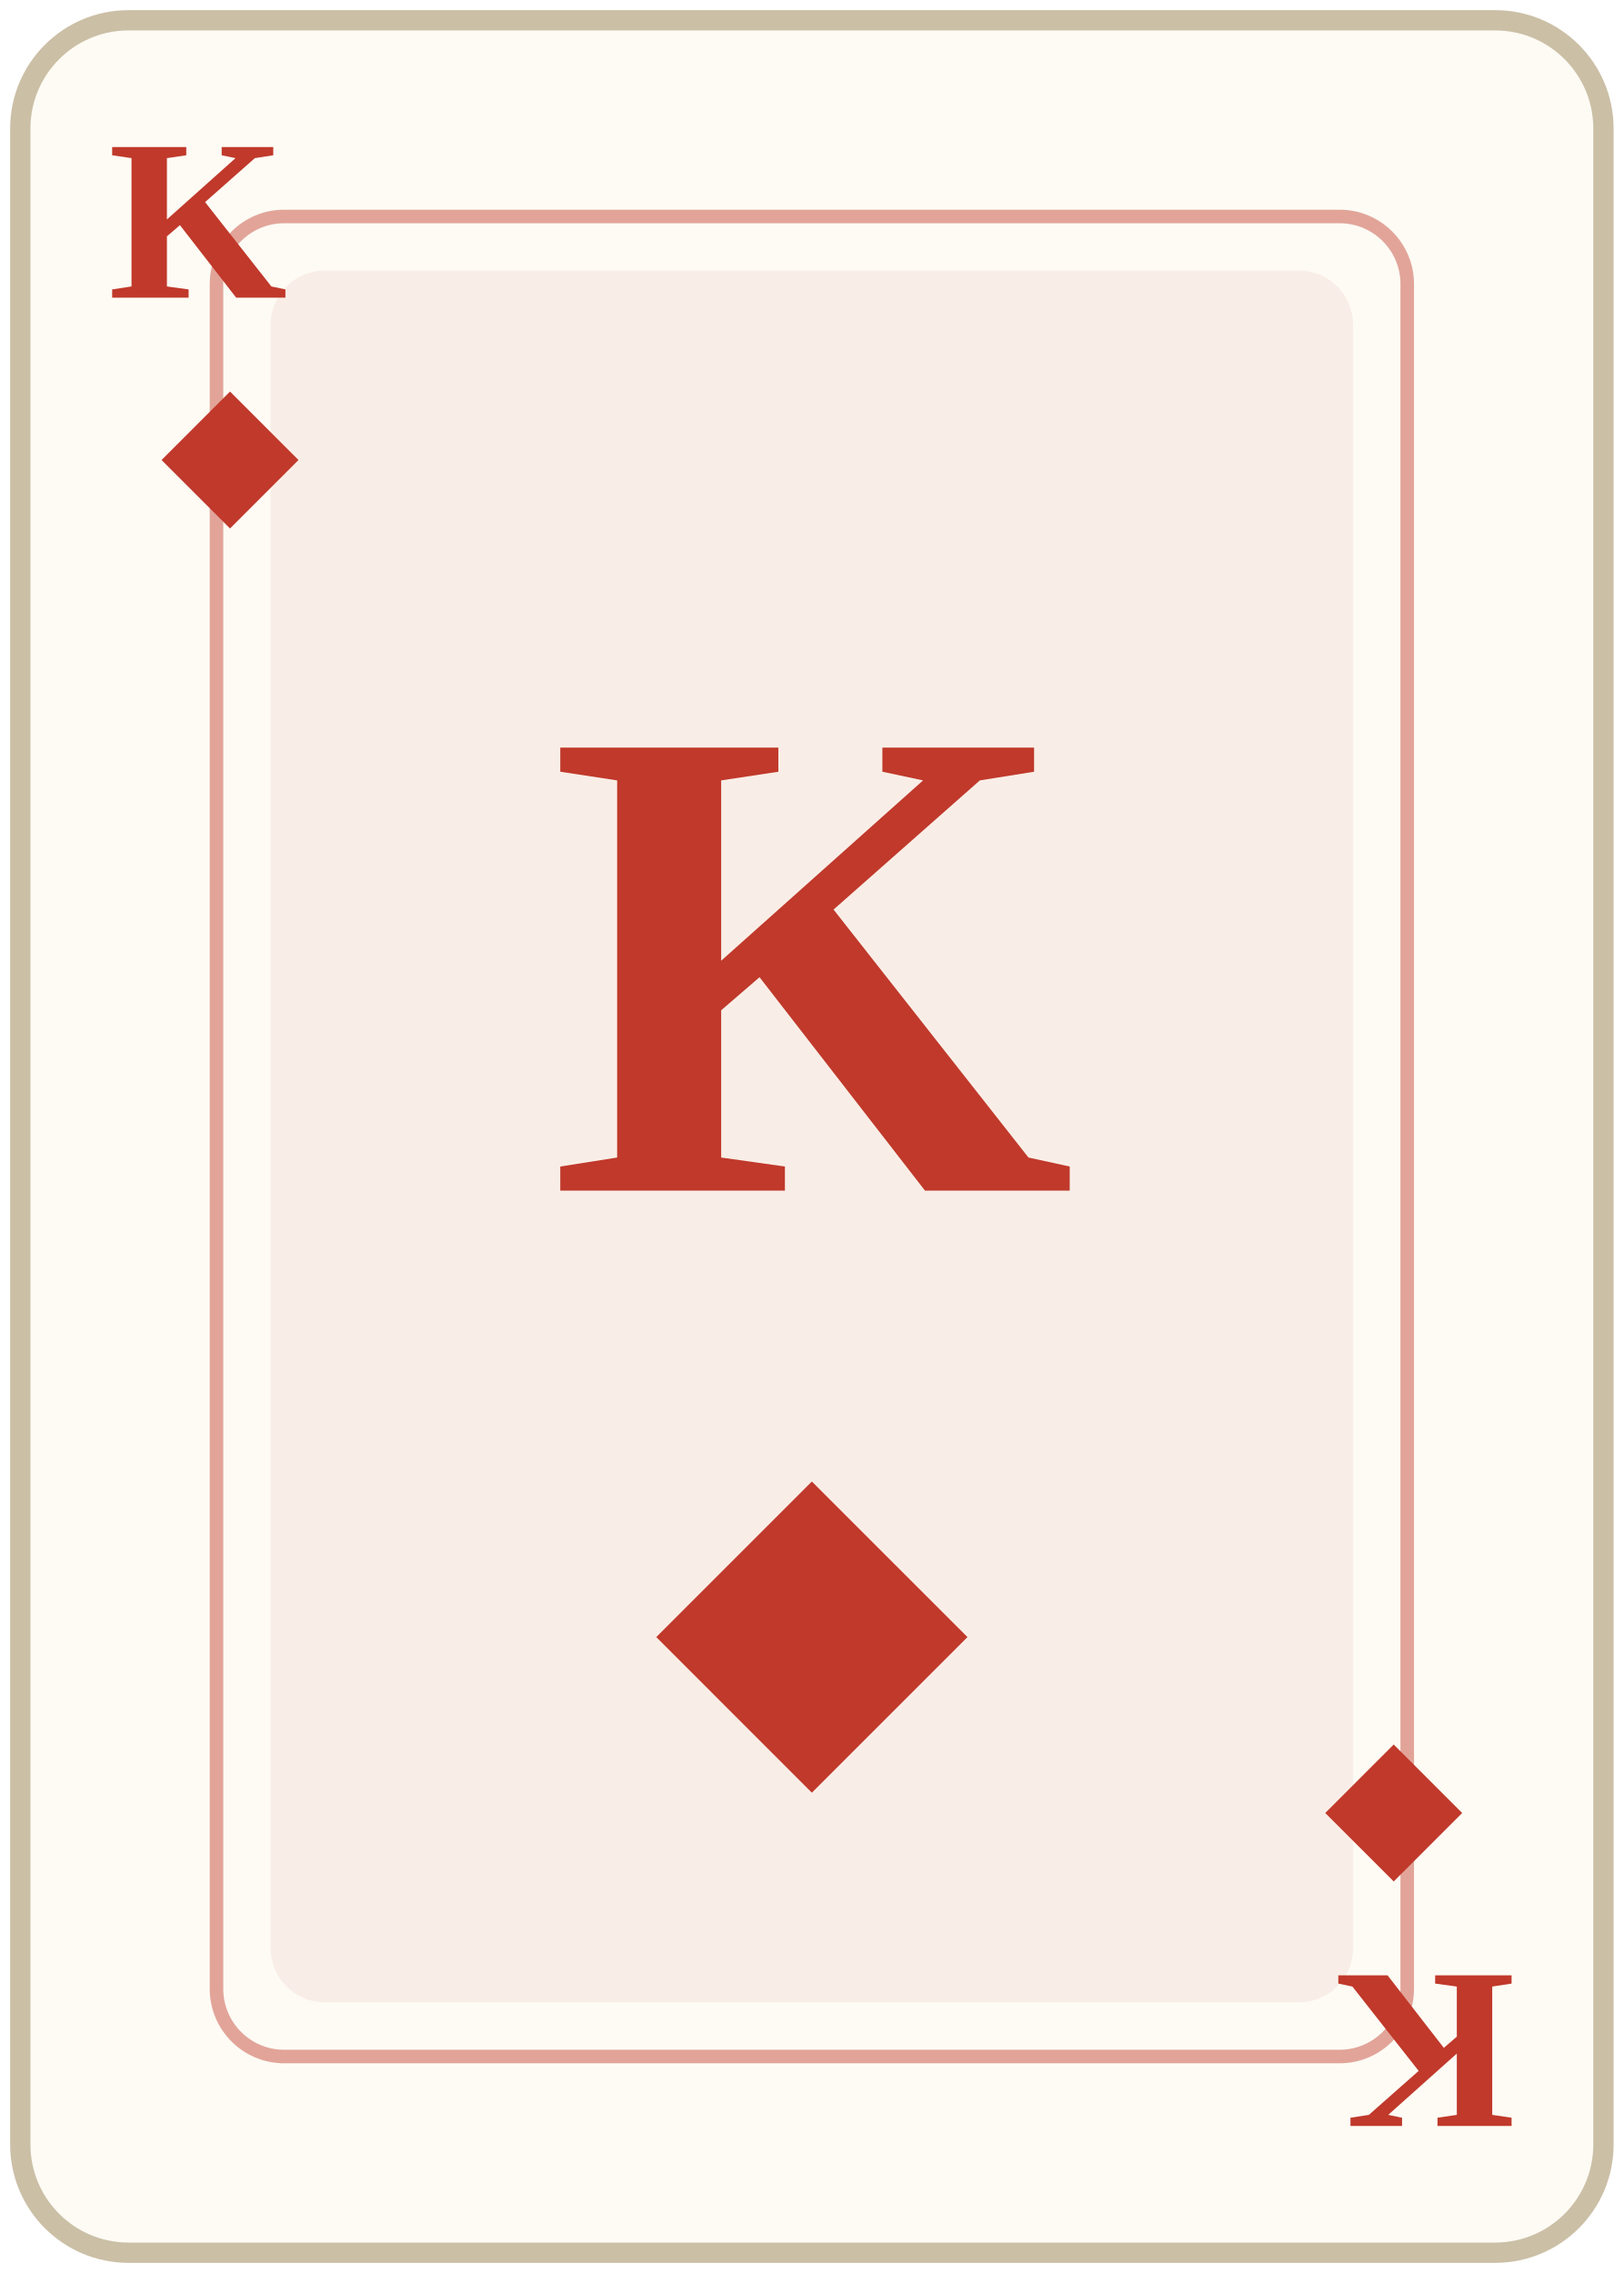
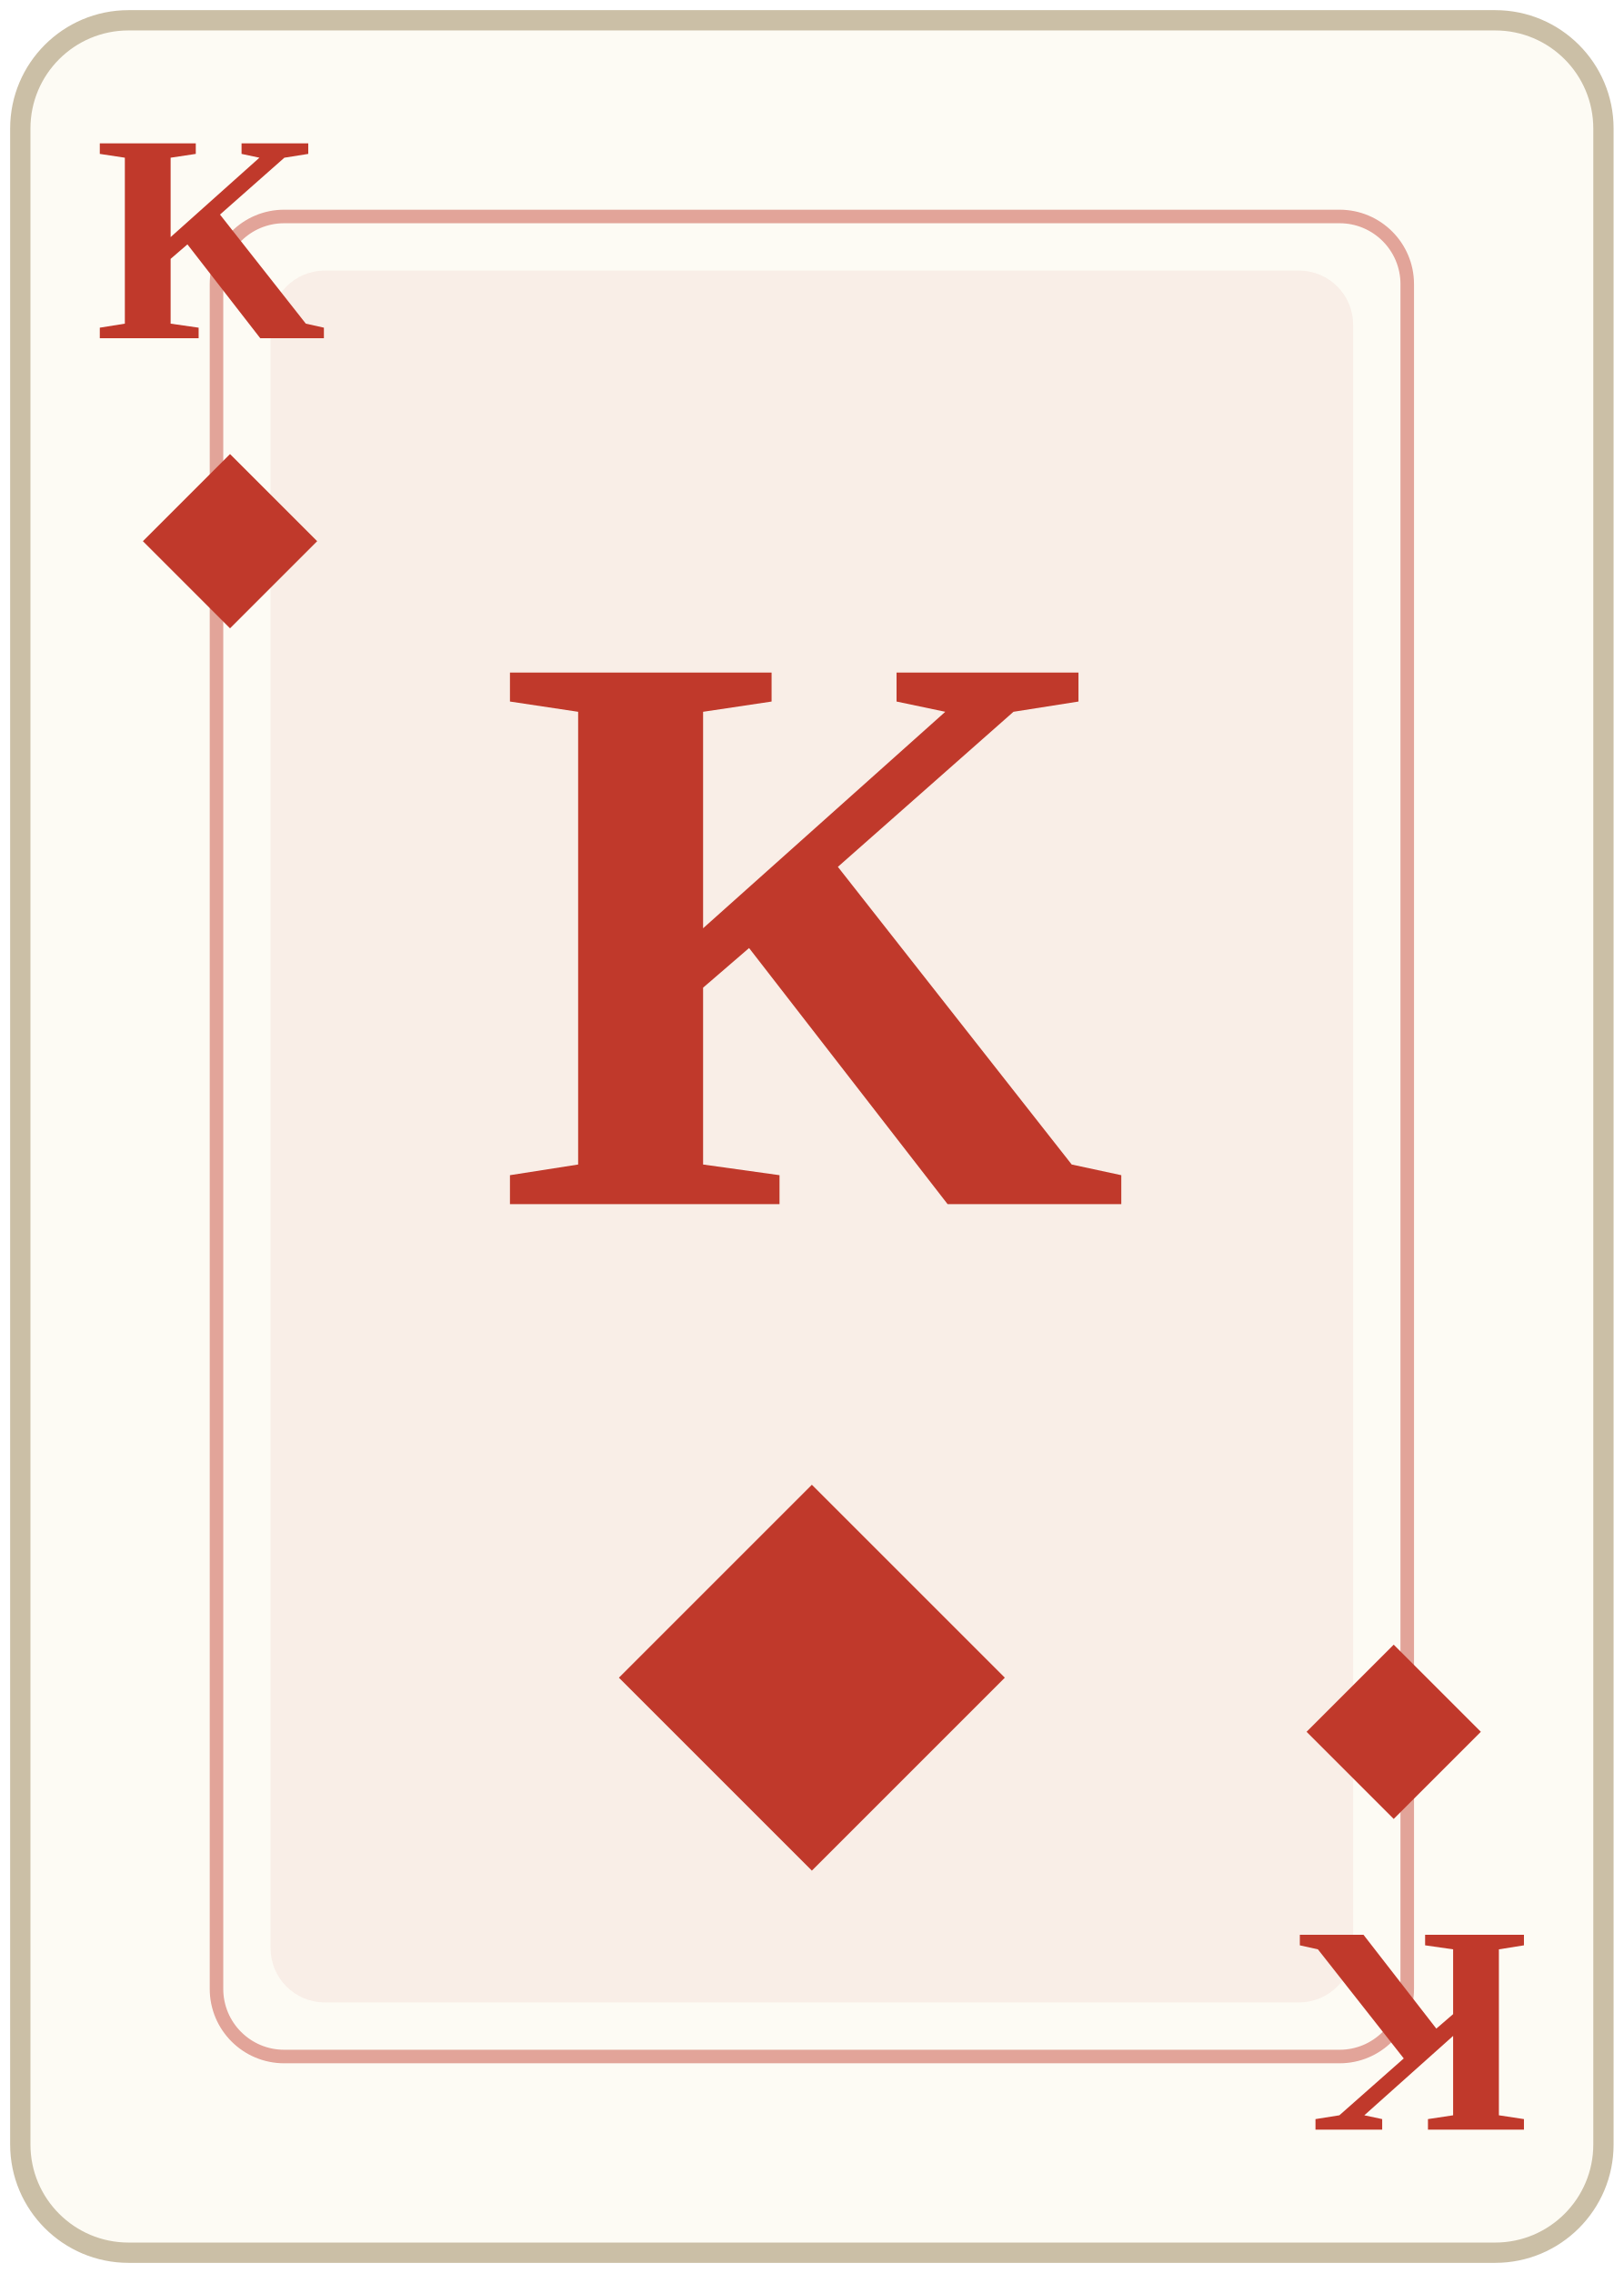
<svg xmlns="http://www.w3.org/2000/svg" viewBox="0 0 240 336" width="240" height="336">
  <rect x="3" y="3" width="234" height="330" rx="16" fill="#fdfbf4" stroke="#cbbfa6" stroke-width="3" />
  <rect x="32" y="32" width="176" height="272" rx="10" fill="none" stroke="#c0392b" stroke-width="2" opacity="0.45" />
  <rect x="40" y="40" width="160" height="256" rx="8" fill="#c0392b" opacity="0.07" />
-   <text x="120" y="176" text-anchor="middle" font-family="Georgia,'Times New Roman',serif" font-size="100" font-weight="700" fill="#c0392b">K</text>
-   <g transform="translate(120,242) scale(0.5) translate(-50,-50)">
+   <text x="120" y="178" text-anchor="middle" font-family="Georgia,'Times New Roman',serif" font-size="120" font-weight="700" fill="#c0392b">K</text>
+   <g transform="translate(120,248) scale(0.62) translate(-50,-50)">
    <polygon points="50,4 96,50 50,96 4,50" fill="#c0392b" />
  </g>
-   <g transform="translate(16,14)">
-     <text x="0" y="30" font-family="Georgia,'Times New Roman',serif" font-size="34" font-weight="700" fill="#c0392b">K</text>
-     <g transform="translate(18,54) scale(0.22) translate(-50,-50)">
+   <g transform="translate(14,12)">
+     <text x="0" y="38" font-family="Georgia,'Times New Roman',serif" font-size="44" font-weight="700" fill="#c0392b">K</text>
+     <g transform="translate(20,68) scale(0.28) translate(-50,-50)">
      <polygon points="50,4 96,50 50,96 4,50" fill="#c0392b" />
    </g>
  </g>
  <g transform="rotate(180 120 168)">
-     <g transform="translate(16,14)">
-       <text x="0" y="30" font-family="Georgia,'Times New Roman',serif" font-size="34" font-weight="700" fill="#c0392b">K</text>
-       <g transform="translate(18,54) scale(0.22) translate(-50,-50)">
+     <g transform="translate(14,12)">
+       <text x="0" y="38" font-family="Georgia,'Times New Roman',serif" font-size="44" font-weight="700" fill="#c0392b">K</text>
+       <g transform="translate(20,68) scale(0.28) translate(-50,-50)">
        <polygon points="50,4 96,50 50,96 4,50" fill="#c0392b" />
      </g>
    </g>
  </g>
</svg>
